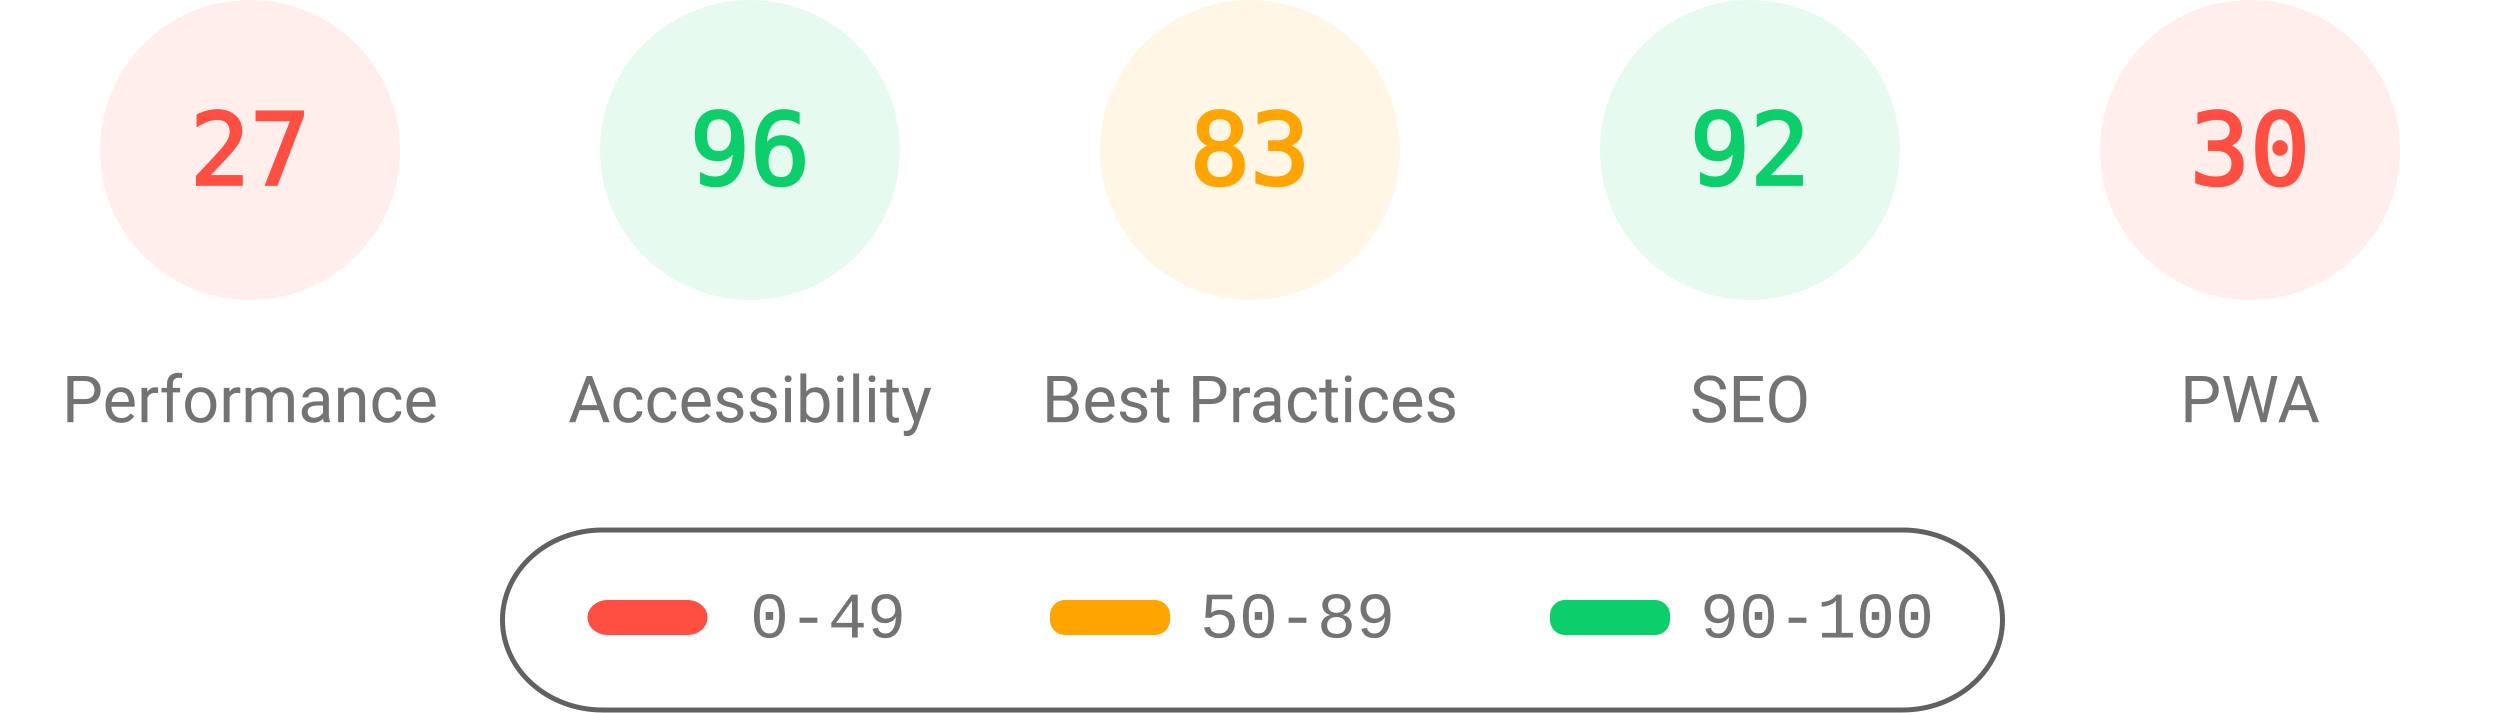
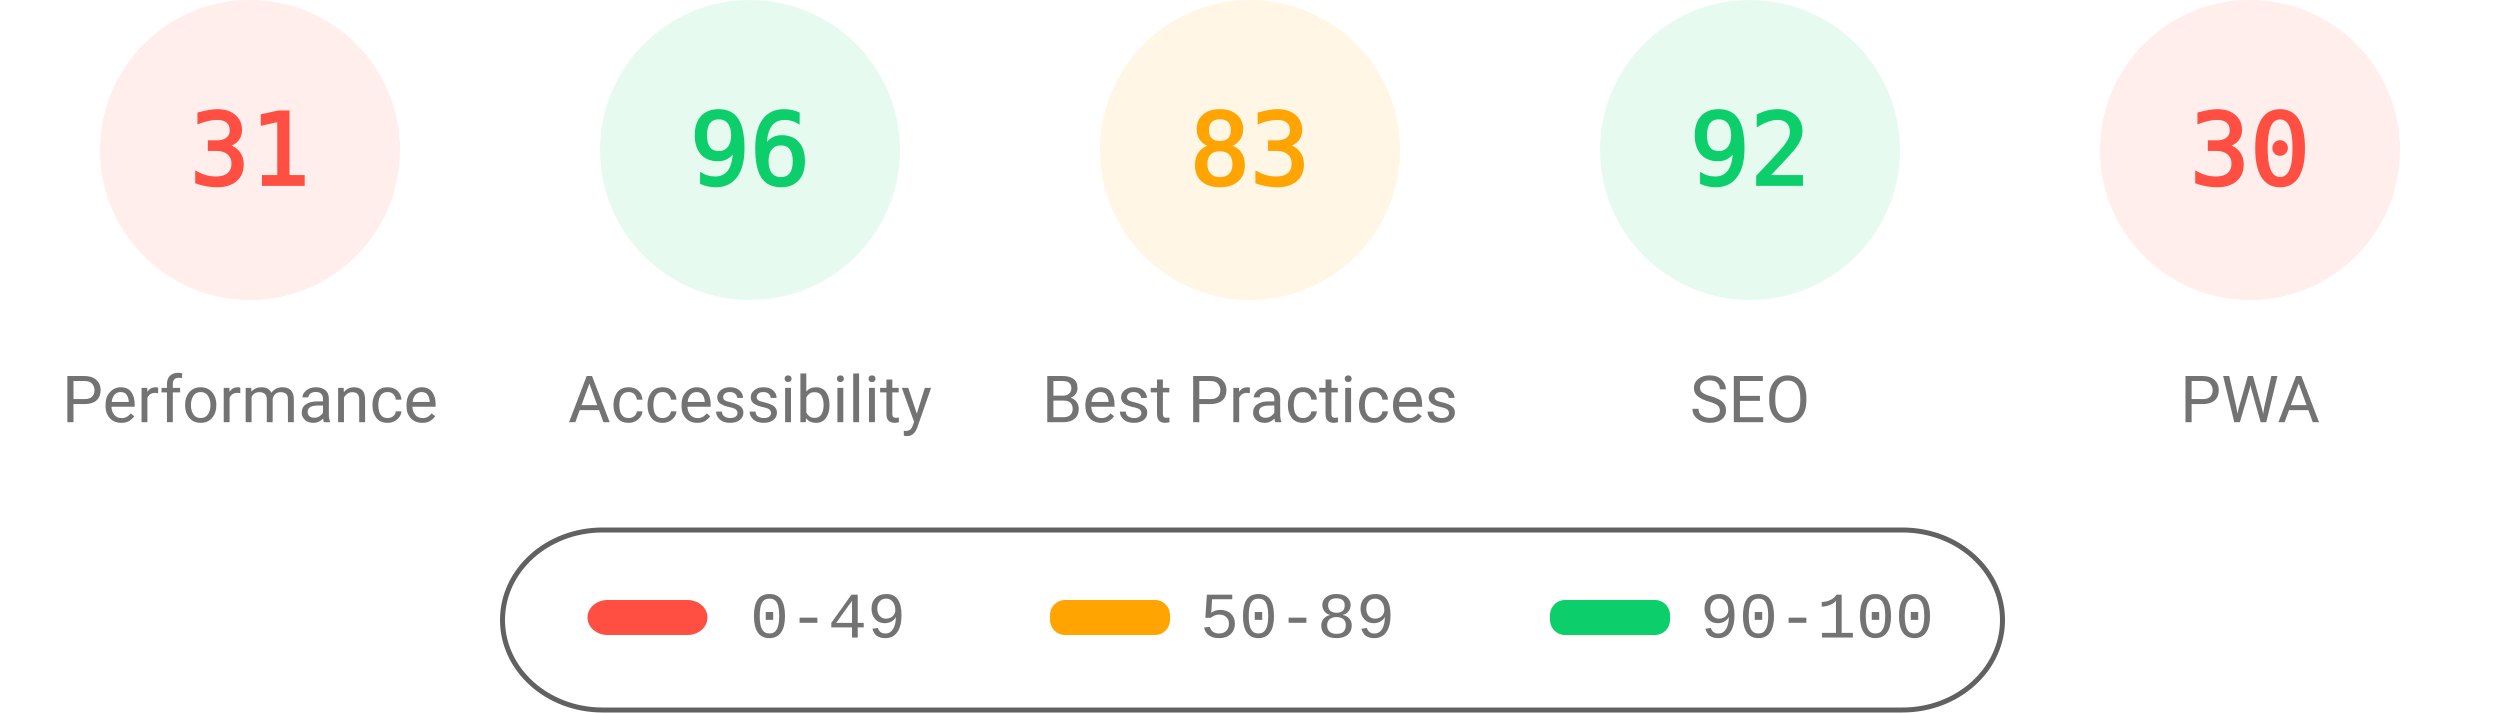
<svg xmlns="http://www.w3.org/2000/svg" fill="none" width="1000" height="285">
  <style>.gauge-base{opacity:.1}.gauge-arc{fill:none;animation-delay:250ms;stroke-linecap:round;transform:rotate(-90deg);transform-origin:100px 60px;animation:load-gauge 1s ease forwards}.guage-text{font-size:40px;font-family:monospace;text-align:center}.guage-red{color:#ff4e42;fill:#ff4e42;stroke:#ff4e42}.guage-orange{color:#ffa400;fill:#ffa400;stroke:#ffa400}.guage-green{color:#0cce6b;fill:#0cce6b;stroke:#0cce6b}.guage-undefined{color:#5c5c5c;fill:#5c5c5c;stroke:#5c5c5c}.guage-title{color:#737373;fill:#737373;stroke:none;font-size:26px;line-height:26px;font-family:Roboto,Halvetica,Arial,sans-serif}@keyframes load-gauge{from{stroke-dasharray:0 352.858}}</style>
  <svg class="guage-div guage-perf guage-red" viewBox="0 0 200 200" width="200" height="200">
    <circle class="gauge-base" r="56" cx="100" cy="60" stroke-width="8" />
-     <circle class="gauge-arc guage-arc-1" r="56" cx="100" cy="60" stroke-width="8" style="stroke-dasharray:95.002,351.858" />
-     <text class="guage-text" x="100" y="60" alignment-baseline="central" dominant-baseline="central" text-anchor="middle">27</text>
+     <circle class="gauge-arc guage-arc-1" r="56" cx="100" cy="60" stroke-width="8" style="stroke-dasharray:109.076,351.858" />
+     <text class="guage-text" x="100" y="60" alignment-baseline="central" dominant-baseline="central" text-anchor="middle">31</text>
    <text class="guage-title" x="100" y="160" alignment-baseline="central" dominant-baseline="central" text-anchor="middle">Performance</text>
  </svg>
  <svg class="guage-div guage-acc guage-green" viewBox="0 0 200 200" width="200" height="200" x="200">
    <circle class="gauge-base" r="56" cx="100" cy="60" stroke-width="8" />
    <circle class="gauge-arc guage-arc-2" r="56" cx="100" cy="60" stroke-width="8" style="stroke-dasharray:337.784,351.858" />
    <text class="guage-text" x="100" y="60" alignment-baseline="central" dominant-baseline="central" text-anchor="middle">96</text>
    <text class="guage-title" x="100" y="160" alignment-baseline="central" dominant-baseline="central" text-anchor="middle">Accessibility</text>
  </svg>
  <svg class="guage-div guage-best guage-orange" viewBox="0 0 200 200" width="200" height="200" x="400">
    <circle class="gauge-base" r="56" cx="100" cy="60" stroke-width="8" />
    <circle class="gauge-arc guage-arc-3" r="56" cx="100" cy="60" stroke-width="8" style="stroke-dasharray:292.042,351.858" />
    <text class="guage-text" x="100" y="60" alignment-baseline="central" dominant-baseline="central" text-anchor="middle">83</text>
    <text class="guage-title" x="100" y="160" alignment-baseline="central" dominant-baseline="central" text-anchor="middle">Best Practices</text>
  </svg>
  <svg class="guage-div guage-seo guage-green" viewBox="0 0 200 200" width="200" height="200" x="600">
    <circle class="gauge-base" r="56" cx="100" cy="60" stroke-width="8" />
    <circle class="gauge-arc guage-arc-4" r="56" cx="100" cy="60" stroke-width="8" style="stroke-dasharray:323.709,351.858" />
    <text class="guage-text" x="100" y="60" alignment-baseline="central" dominant-baseline="central" text-anchor="middle">92</text>
    <text class="guage-title" x="100" y="160" alignment-baseline="central" dominant-baseline="central" text-anchor="middle">SEO</text>
  </svg>
  <svg class="guage-div guage-pwa guage-red" viewBox="0 0 200 200" width="200" height="200" x="800">
    <circle class="gauge-base" r="56" cx="100" cy="60" stroke-width="8" />
    <circle class="gauge-arc guage-arc-4" r="56" cx="100" cy="60" stroke-width="8" style="stroke-dasharray:105.557,351.858" />
    <text class="guage-text" x="100" y="60" alignment-baseline="central" dominant-baseline="central" text-anchor="middle">30</text>
    <text class="guage-title" x="100" y="160" alignment-baseline="central" dominant-baseline="central" text-anchor="middle">PWA</text>
  </svg>
  <svg width="604" height="76" x="200" y="210">
    <path fill="none" id="canvas_background" d="M-1-1h604v80H-1z" />
    <rect fill-opacity="0" stroke="#616161" stroke-width="2" rx="40" id="svg_2" height="72" width="600" y="2" x="1" fill="#000" />
    <rect stroke="#000" rx="8" id="svg_3" height="14" width="48" y="30" x="35" stroke-opacity="null" stroke-width="0" fill="#ff4e42" />
    <rect stroke="#000" rx="6" id="svg_4" height="14" width="48" y="30" x="220" stroke-opacity="null" stroke-width="0" fill="#ffa400" />
    <rect stroke="#000" rx="6" id="svg_5" height="14" width="48" y="30" x="420" stroke-opacity="null" stroke-width="0" fill="#0cce6b" />
    <text xml:space="preserve" text-anchor="start" font-family="'Courier New', Courier, monospace" font-size="26" id="svg_6" y="45" x="100" stroke-opacity="null" stroke-width="0" stroke="#000" fill="#737373">0-49</text>
    <text xml:space="preserve" text-anchor="start" font-family="'Courier New', Courier, monospace" font-size="26" id="svg_7" y="45" x="280" stroke-opacity="null" stroke-width="0" stroke="#000" fill="#737373">50-89</text>
    <text xml:space="preserve" text-anchor="start" font-family="'Courier New', Courier, monospace" font-size="26" id="svg_8" y="45" x="480" stroke-opacity="null" stroke-width="0" stroke="#000" fill="#737373">90-100</text>
  </svg>
</svg>
